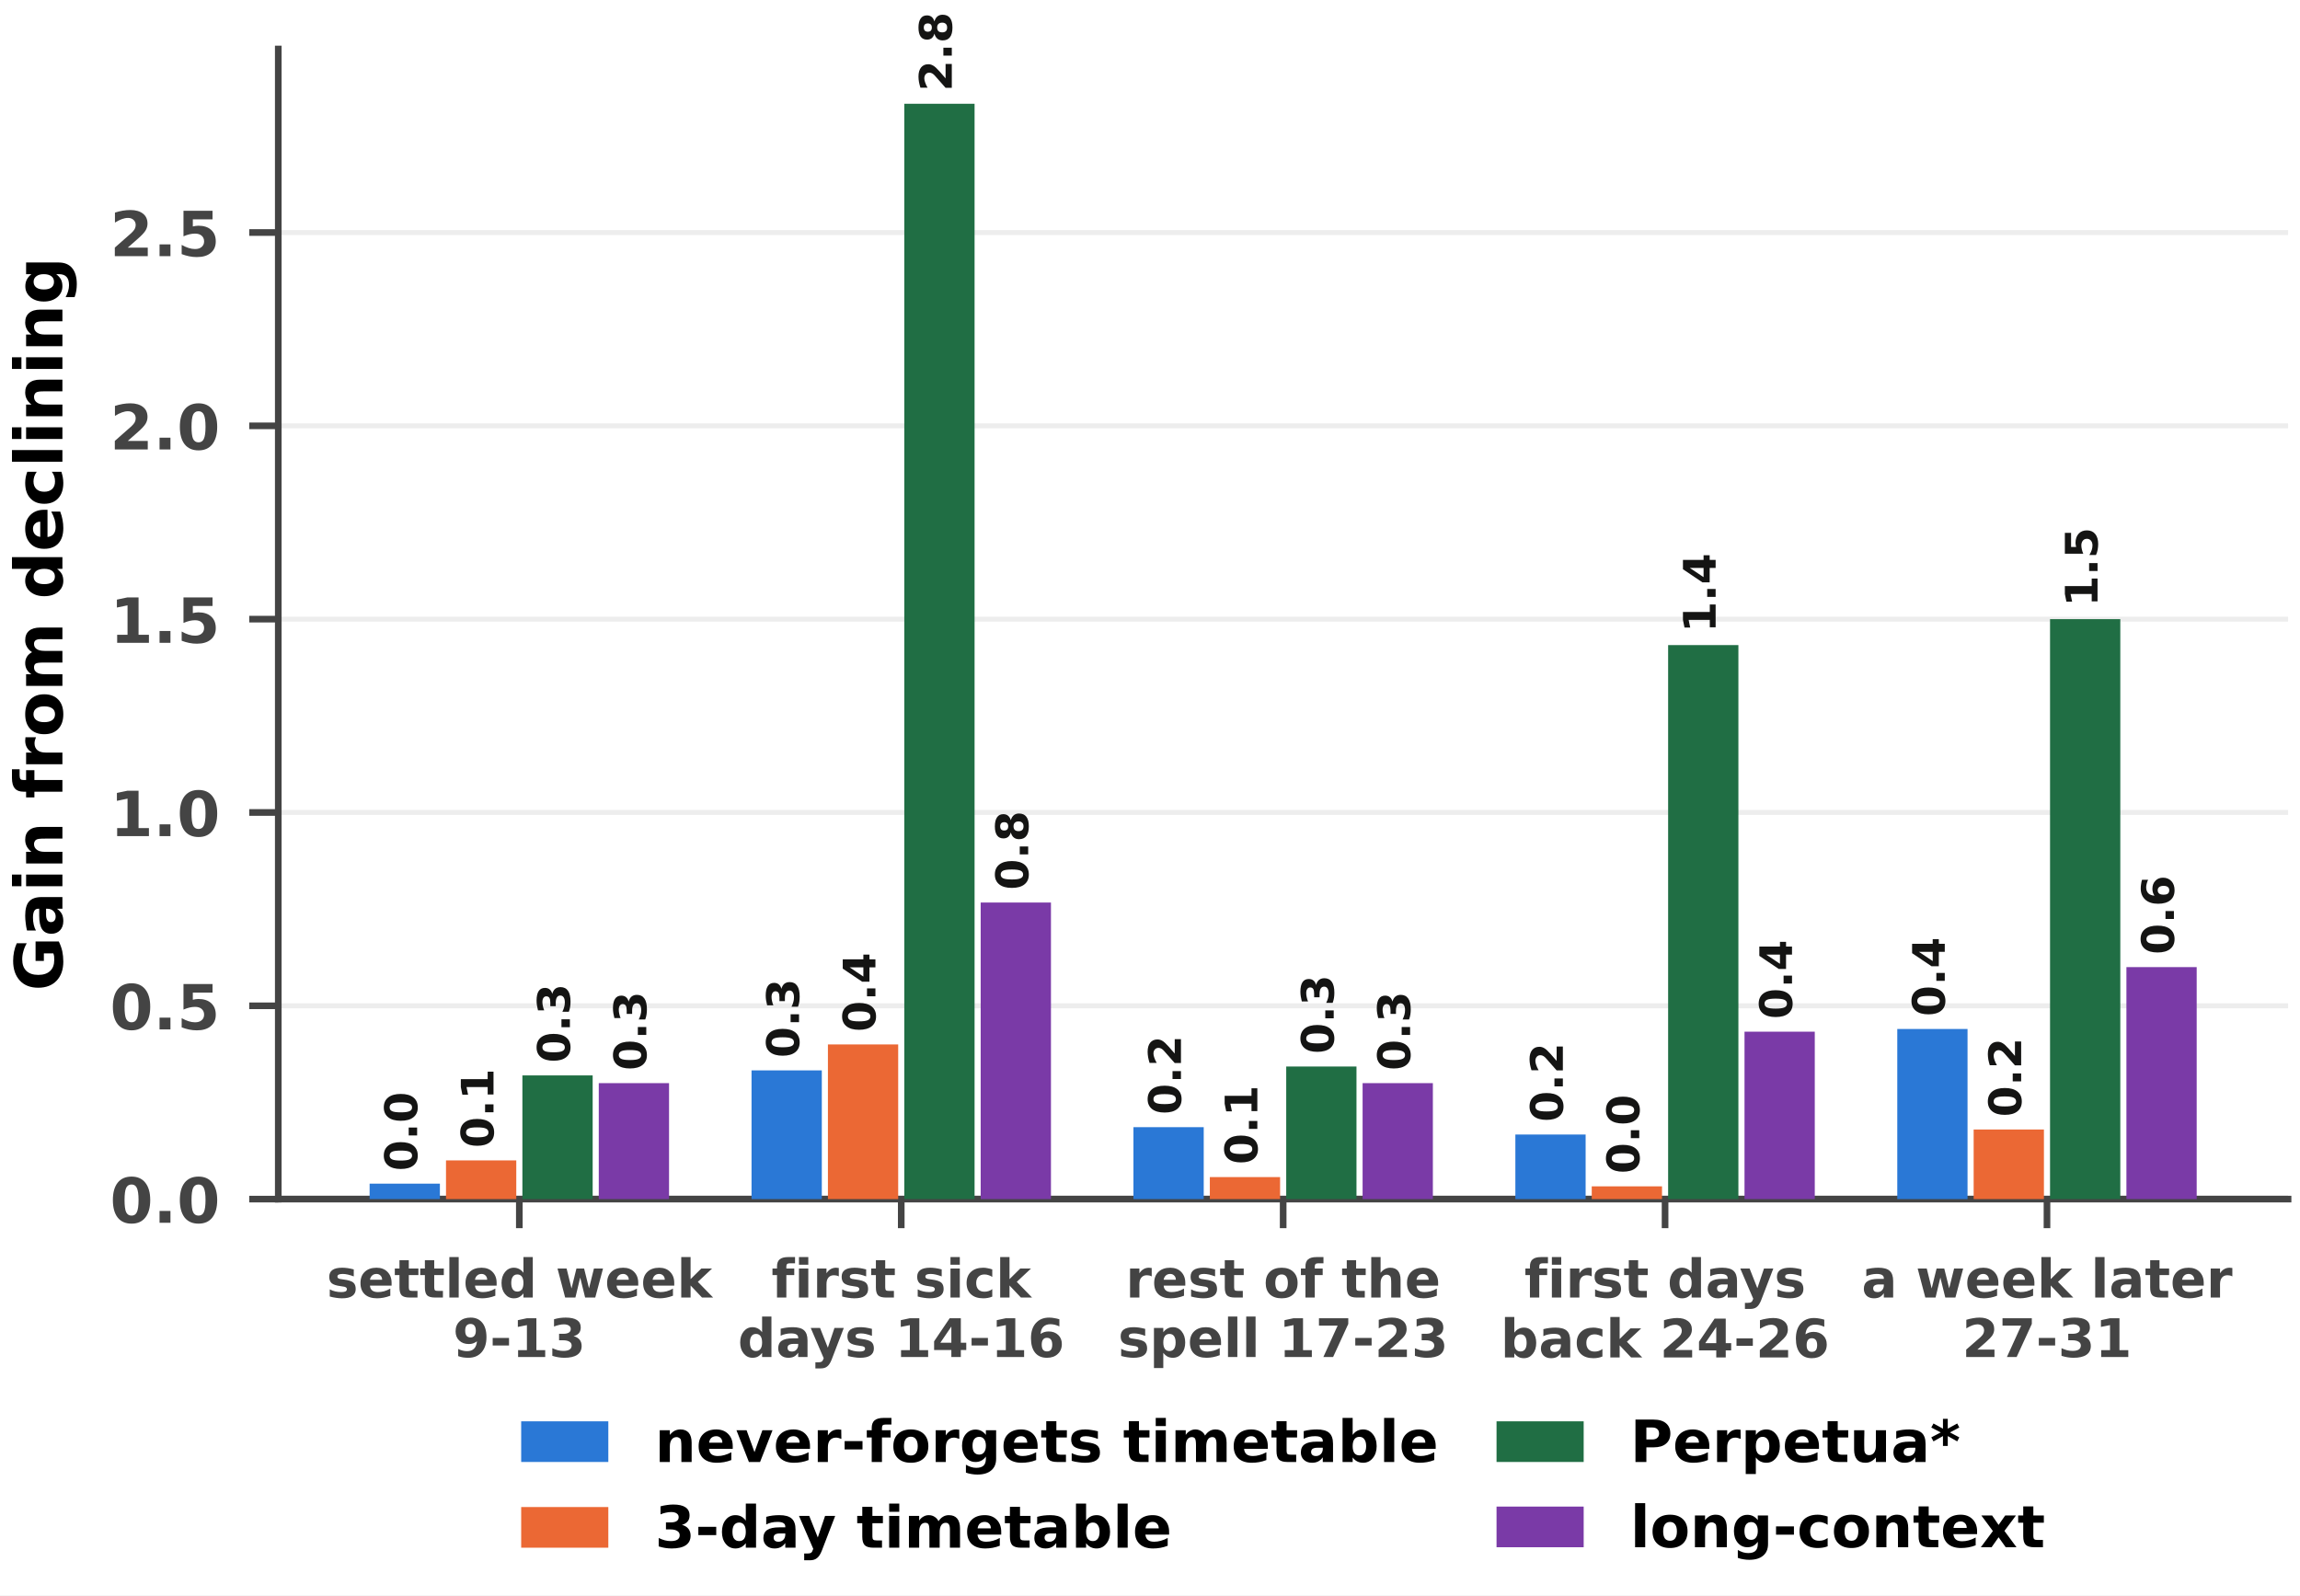
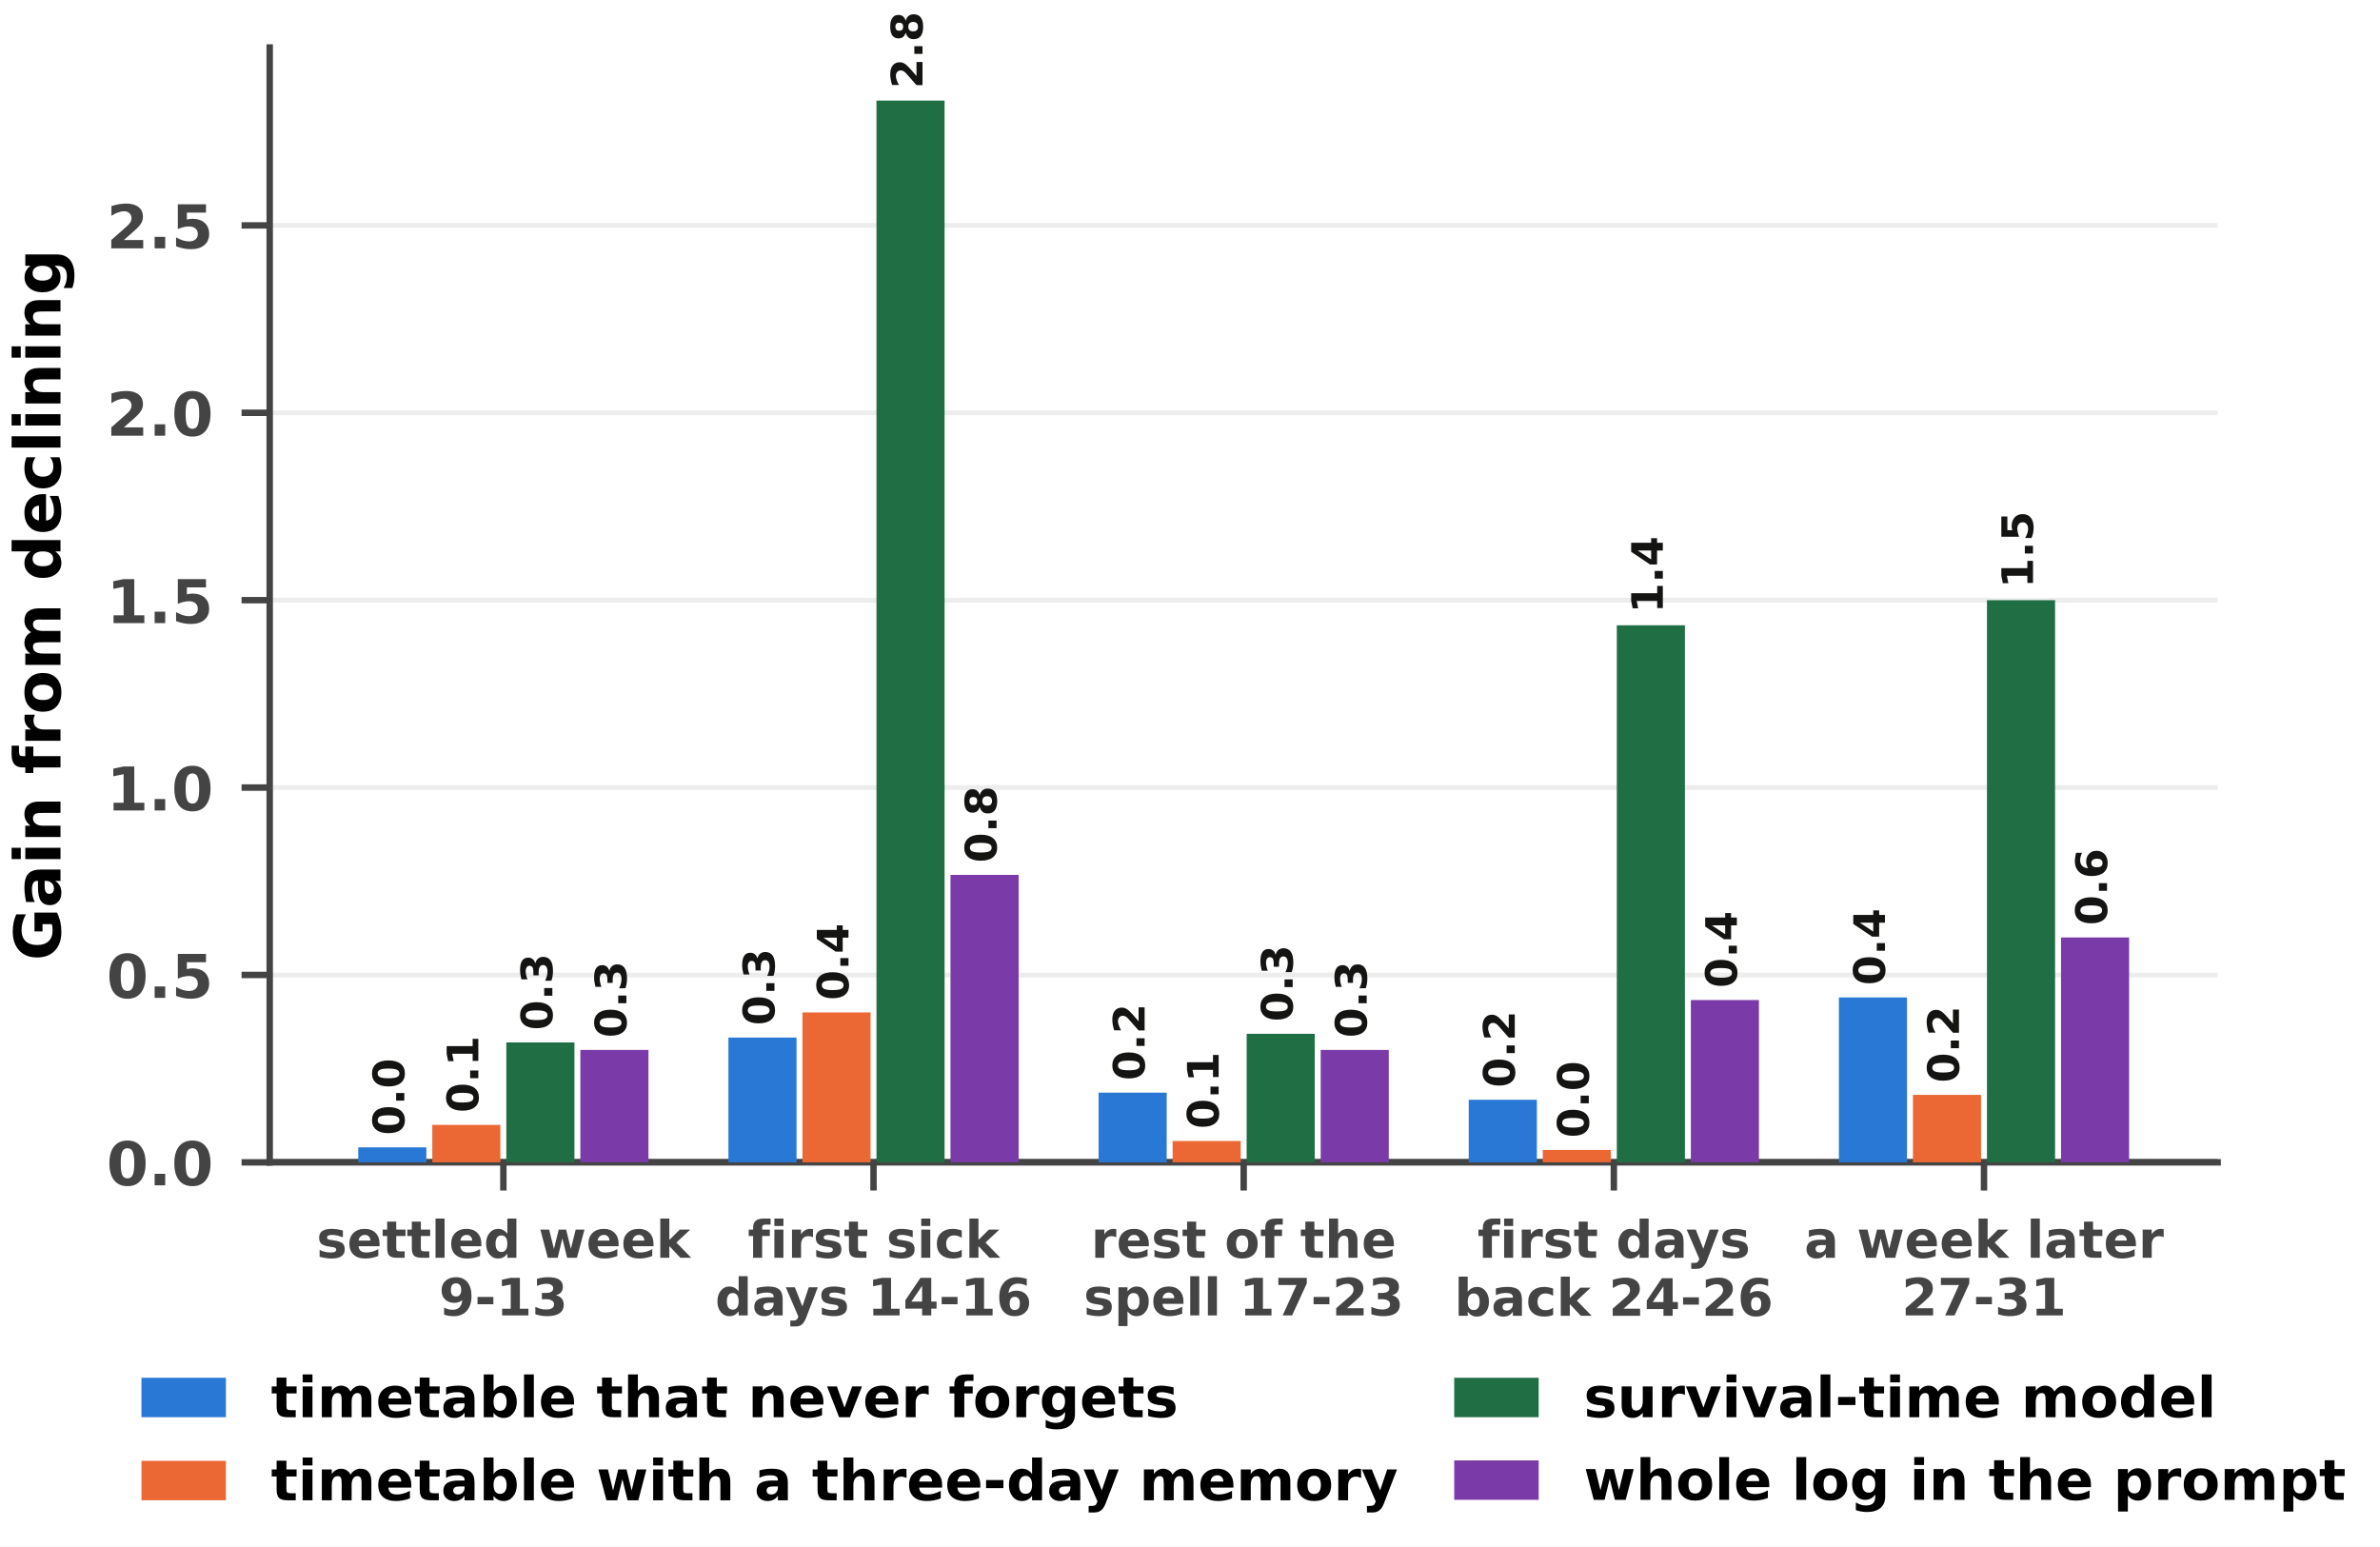
- <svg xmlns="http://www.w3.org/2000/svg" xmlns:xlink="http://www.w3.org/1999/xlink" width="277.143pt" height="192.266pt" viewBox="0 0 277.143 192.266" version="1.1">
+ <svg xmlns="http://www.w3.org/2000/svg" xmlns:xlink="http://www.w3.org/1999/xlink" width="295.886pt" height="192.266pt" viewBox="0 0 295.886 192.266" version="1.1">
  <defs>
    <style type="text/css">*{stroke-linejoin: round; stroke-linecap: butt}</style>
  </defs>
  <g id="figure_1">
    <g id="patch_1">
-       <path d="M 0 192.266  L 277.143 192.266  L 277.143 0  L 0 0  z " style="fill: #ffffff" />
+       <path d="M 0 192.266  L 295.886 192.266  L 295.886 0  L 0 0  z " style="fill: #ffffff" />
    </g>
    <g id="axes_1">
      <g id="patch_2">
        <path d="M 33.531 144.506  L 275.703 144.506  L 275.703 5.906  L 33.531 5.906  z " style="fill: #ffffff" />
      </g>
      <g id="matplotlib.axis_1">
        <g id="xtick_1">
          <g id="line2d_1">
            <defs>
-               <path id="m913ece2349" d="M 0 0  L 0 3.5  " style="stroke: #444444; stroke-width: 0.8" />
+               <path id="m966b59e4e9" d="M 0 0  L 0 3.5  " style="stroke: #444444; stroke-width: 0.8" />
            </defs>
            <g>
-               <use xlink:href="#m913ece2349" x="62.578" y="144.506" style="fill: #444444; stroke: #444444; stroke-width: 0.8" />
+               <use xlink:href="#m966b59e4e9" x="62.578" y="144.506" style="fill: #444444; stroke: #444444; stroke-width: 0.8" />
            </g>
          </g>
          <g id="text_1">
            <text style="font-weight: 700; font-size: 6.4px; font-family: 'DejaVu Sans', 'Bitstream Vera Sans', 'Computer Modern Sans Serif', 'Lucida Grande', 'Verdana', 'Geneva', 'Lucid', 'Arial', 'Helvetica', 'Avant Garde', sans-serif; fill: #444444" transform="translate(39.34643 156.3686)">settled week</text>
            <text style="font-weight: 700; font-size: 6.4px; font-family: 'DejaVu Sans', 'Bitstream Vera Sans', 'Computer Modern Sans Serif', 'Lucida Grande', 'Verdana', 'Geneva', 'Lucid', 'Arial', 'Helvetica', 'Avant Garde', sans-serif; fill: #444444" transform="translate(54.57043 163.5352)">9-13</text>
          </g>
        </g>
        <g id="xtick_2">
          <g id="line2d_2">
            <g>
-               <use xlink:href="#m913ece2349" x="108.597" y="144.506" style="fill: #444444; stroke: #444444; stroke-width: 0.8" />
+               <use xlink:href="#m966b59e4e9" x="108.597" y="144.506" style="fill: #444444; stroke: #444444; stroke-width: 0.8" />
            </g>
          </g>
          <g id="text_2">
            <text style="font-weight: 700; font-size: 6.4px; font-family: 'DejaVu Sans', 'Bitstream Vera Sans', 'Computer Modern Sans Serif', 'Lucida Grande', 'Verdana', 'Geneva', 'Lucid', 'Arial', 'Helvetica', 'Avant Garde', sans-serif; fill: #444444" transform="translate(92.95574 156.3686)">first sick</text>
            <text style="font-weight: 700; font-size: 6.4px; font-family: 'DejaVu Sans', 'Bitstream Vera Sans', 'Computer Modern Sans Serif', 'Lucida Grande', 'Verdana', 'Geneva', 'Lucid', 'Arial', 'Helvetica', 'Avant Garde', sans-serif; fill: #444444" transform="translate(88.90874 163.5352)">days 14-16</text>
          </g>
        </g>
        <g id="xtick_3">
          <g id="line2d_3">
            <g>
-               <use xlink:href="#m913ece2349" x="154.617" y="144.506" style="fill: #444444; stroke: #444444; stroke-width: 0.8" />
+               <use xlink:href="#m966b59e4e9" x="154.617" y="144.506" style="fill: #444444; stroke: #444444; stroke-width: 0.8" />
            </g>
          </g>
          <g id="text_3">
            <text style="font-weight: 700; font-size: 6.4px; font-family: 'DejaVu Sans', 'Bitstream Vera Sans', 'Computer Modern Sans Serif', 'Lucida Grande', 'Verdana', 'Geneva', 'Lucid', 'Arial', 'Helvetica', 'Avant Garde', sans-serif; fill: #444444" transform="translate(135.6375 156.3686)">rest of the</text>
            <text style="font-weight: 700; font-size: 6.4px; font-family: 'DejaVu Sans', 'Bitstream Vera Sans', 'Computer Modern Sans Serif', 'Lucida Grande', 'Verdana', 'Geneva', 'Lucid', 'Arial', 'Helvetica', 'Avant Garde', sans-serif; fill: #444444" transform="translate(134.709 163.5352)">spell 17-23</text>
          </g>
        </g>
        <g id="xtick_4">
          <g id="line2d_4">
            <g>
-               <use xlink:href="#m913ece2349" x="200.636" y="144.506" style="fill: #444444; stroke: #444444; stroke-width: 0.8" />
+               <use xlink:href="#m966b59e4e9" x="200.636" y="144.506" style="fill: #444444; stroke: #444444; stroke-width: 0.8" />
            </g>
          </g>
          <g id="text_4">
            <text style="font-weight: 700; font-size: 6.4px; font-family: 'DejaVu Sans', 'Bitstream Vera Sans', 'Computer Modern Sans Serif', 'Lucida Grande', 'Verdana', 'Geneva', 'Lucid', 'Arial', 'Helvetica', 'Avant Garde', sans-serif; fill: #444444" transform="translate(183.6804 156.3686)">first days</text>
            <text style="font-weight: 700; font-size: 6.4px; font-family: 'DejaVu Sans', 'Bitstream Vera Sans', 'Computer Modern Sans Serif', 'Lucida Grande', 'Verdana', 'Geneva', 'Lucid', 'Arial', 'Helvetica', 'Avant Garde', sans-serif; fill: #444444" transform="translate(180.8129 163.5852)">back 24-26</text>
          </g>
        </g>
        <g id="xtick_5">
          <g id="line2d_5">
            <g>
-               <use xlink:href="#m913ece2349" x="246.655" y="144.506" style="fill: #444444; stroke: #444444; stroke-width: 0.8" />
+               <use xlink:href="#m966b59e4e9" x="246.655" y="144.506" style="fill: #444444; stroke: #444444; stroke-width: 0.8" />
            </g>
          </g>
          <g id="text_5">
            <text style="font-weight: 700; font-size: 6.4px; font-family: 'DejaVu Sans', 'Bitstream Vera Sans', 'Computer Modern Sans Serif', 'Lucida Grande', 'Verdana', 'Geneva', 'Lucid', 'Arial', 'Helvetica', 'Avant Garde', sans-serif; fill: #444444" transform="translate(224.3077 156.3686)">a week later</text>
            <text style="font-weight: 700; font-size: 6.4px; font-family: 'DejaVu Sans', 'Bitstream Vera Sans', 'Computer Modern Sans Serif', 'Lucida Grande', 'Verdana', 'Geneva', 'Lucid', 'Arial', 'Helvetica', 'Avant Garde', sans-serif; fill: #444444" transform="translate(236.4212 163.5352)">27-31</text>
          </g>
        </g>
      </g>
      <g id="matplotlib.axis_2">
        <g id="ytick_1">
          <g id="line2d_6">
-             <path d="M 33.531 144.506  L 275.703 144.506  " clip-path="url(#p31fe84fa0a)" style="fill: none; stroke: #dddddd; stroke-opacity: 0.5; stroke-width: 0.6; stroke-linecap: square" />
+             <path d="M 33.531 144.506  L 275.703 144.506  " clip-path="url(#p52bc005c73)" style="fill: none; stroke: #dddddd; stroke-opacity: 0.5; stroke-width: 0.6; stroke-linecap: square" />
          </g>
          <g id="line2d_7">
            <defs>
-               <path id="mdf02218958" d="M 0 0  L -3.5 0  " style="stroke: #444444; stroke-width: 0.8" />
+               <path id="m4a5d20247e" d="M 0 0  L -3.5 0  " style="stroke: #444444; stroke-width: 0.8" />
            </defs>
            <g>
-               <use xlink:href="#mdf02218958" x="33.531" y="144.506" style="fill: #444444; stroke: #444444; stroke-width: 0.8" />
+               <use xlink:href="#m4a5d20247e" x="33.531" y="144.506" style="fill: #444444; stroke: #444444; stroke-width: 0.8" />
            </g>
          </g>
          <g id="text_6">
            <text style="font-weight: 700; font-size: 7.5px; font-family: 'DejaVu Sans', 'Bitstream Vera Sans', 'Computer Modern Sans Serif', 'Lucida Grande', 'Verdana', 'Geneva', 'Lucid', 'Arial', 'Helvetica', 'Avant Garde', sans-serif; text-anchor: end; fill: #444444" x="26.531" y="147.355" transform="rotate(-0 26.53055 147.355)">0.0</text>
          </g>
        </g>
        <g id="ytick_2">
          <g id="line2d_8">
-             <path d="M 33.531 121.209  L 275.703 121.209  " clip-path="url(#p31fe84fa0a)" style="fill: none; stroke: #dddddd; stroke-opacity: 0.5; stroke-width: 0.6; stroke-linecap: square" />
+             <path d="M 33.531 121.209  L 275.703 121.209  " clip-path="url(#p52bc005c73)" style="fill: none; stroke: #dddddd; stroke-opacity: 0.5; stroke-width: 0.6; stroke-linecap: square" />
          </g>
          <g id="line2d_9">
            <g>
-               <use xlink:href="#mdf02218958" x="33.531" y="121.209" style="fill: #444444; stroke: #444444; stroke-width: 0.8" />
+               <use xlink:href="#m4a5d20247e" x="33.531" y="121.209" style="fill: #444444; stroke: #444444; stroke-width: 0.8" />
            </g>
          </g>
          <g id="text_7">
            <text style="font-weight: 700; font-size: 7.5px; font-family: 'DejaVu Sans', 'Bitstream Vera Sans', 'Computer Modern Sans Serif', 'Lucida Grande', 'Verdana', 'Geneva', 'Lucid', 'Arial', 'Helvetica', 'Avant Garde', sans-serif; text-anchor: end; fill: #444444" x="26.531" y="124.058" transform="rotate(-0 26.53055 124.0581)">0.5</text>
          </g>
        </g>
        <g id="ytick_3">
          <g id="line2d_10">
-             <path d="M 33.531 97.912  L 275.703 97.912  " clip-path="url(#p31fe84fa0a)" style="fill: none; stroke: #dddddd; stroke-opacity: 0.5; stroke-width: 0.6; stroke-linecap: square" />
+             <path d="M 33.531 97.912  L 275.703 97.912  " clip-path="url(#p52bc005c73)" style="fill: none; stroke: #dddddd; stroke-opacity: 0.5; stroke-width: 0.6; stroke-linecap: square" />
          </g>
          <g id="line2d_11">
            <g>
-               <use xlink:href="#mdf02218958" x="33.531" y="97.912" style="fill: #444444; stroke: #444444; stroke-width: 0.8" />
+               <use xlink:href="#m4a5d20247e" x="33.531" y="97.912" style="fill: #444444; stroke: #444444; stroke-width: 0.8" />
            </g>
          </g>
          <g id="text_8">
            <text style="font-weight: 700; font-size: 7.5px; font-family: 'DejaVu Sans', 'Bitstream Vera Sans', 'Computer Modern Sans Serif', 'Lucida Grande', 'Verdana', 'Geneva', 'Lucid', 'Arial', 'Helvetica', 'Avant Garde', sans-serif; text-anchor: end; fill: #444444" x="26.531" y="100.761" transform="rotate(-0 26.53055 100.7613)">1.0</text>
          </g>
        </g>
        <g id="ytick_4">
          <g id="line2d_12">
-             <path d="M 33.531 74.615  L 275.703 74.615  " clip-path="url(#p31fe84fa0a)" style="fill: none; stroke: #dddddd; stroke-opacity: 0.5; stroke-width: 0.6; stroke-linecap: square" />
+             <path d="M 33.531 74.615  L 275.703 74.615  " clip-path="url(#p52bc005c73)" style="fill: none; stroke: #dddddd; stroke-opacity: 0.5; stroke-width: 0.6; stroke-linecap: square" />
          </g>
          <g id="line2d_13">
            <g>
-               <use xlink:href="#mdf02218958" x="33.531" y="74.615" style="fill: #444444; stroke: #444444; stroke-width: 0.8" />
+               <use xlink:href="#m4a5d20247e" x="33.531" y="74.615" style="fill: #444444; stroke: #444444; stroke-width: 0.8" />
            </g>
          </g>
          <g id="text_9">
            <text style="font-weight: 700; font-size: 7.5px; font-family: 'DejaVu Sans', 'Bitstream Vera Sans', 'Computer Modern Sans Serif', 'Lucida Grande', 'Verdana', 'Geneva', 'Lucid', 'Arial', 'Helvetica', 'Avant Garde', sans-serif; text-anchor: end; fill: #444444" x="26.531" y="77.464" transform="rotate(-0 26.53055 77.46443)">1.5</text>
          </g>
        </g>
        <g id="ytick_5">
          <g id="line2d_14">
-             <path d="M 33.531 51.318  L 275.703 51.318  " clip-path="url(#p31fe84fa0a)" style="fill: none; stroke: #dddddd; stroke-opacity: 0.5; stroke-width: 0.6; stroke-linecap: square" />
+             <path d="M 33.531 51.318  L 275.703 51.318  " clip-path="url(#p52bc005c73)" style="fill: none; stroke: #dddddd; stroke-opacity: 0.5; stroke-width: 0.6; stroke-linecap: square" />
          </g>
          <g id="line2d_15">
            <g>
-               <use xlink:href="#mdf02218958" x="33.531" y="51.318" style="fill: #444444; stroke: #444444; stroke-width: 0.8" />
+               <use xlink:href="#m4a5d20247e" x="33.531" y="51.318" style="fill: #444444; stroke: #444444; stroke-width: 0.8" />
            </g>
          </g>
          <g id="text_10">
            <text style="font-weight: 700; font-size: 7.5px; font-family: 'DejaVu Sans', 'Bitstream Vera Sans', 'Computer Modern Sans Serif', 'Lucida Grande', 'Verdana', 'Geneva', 'Lucid', 'Arial', 'Helvetica', 'Avant Garde', sans-serif; text-anchor: end; fill: #444444" x="26.531" y="54.168" transform="rotate(-0 26.53055 54.16757)">2.0</text>
          </g>
        </g>
        <g id="ytick_6">
          <g id="line2d_16">
-             <path d="M 33.531 28.021  L 275.703 28.021  " clip-path="url(#p31fe84fa0a)" style="fill: none; stroke: #dddddd; stroke-opacity: 0.5; stroke-width: 0.6; stroke-linecap: square" />
+             <path d="M 33.531 28.021  L 275.703 28.021  " clip-path="url(#p52bc005c73)" style="fill: none; stroke: #dddddd; stroke-opacity: 0.5; stroke-width: 0.6; stroke-linecap: square" />
          </g>
          <g id="line2d_17">
            <g>
-               <use xlink:href="#mdf02218958" x="33.531" y="28.021" style="fill: #444444; stroke: #444444; stroke-width: 0.8" />
+               <use xlink:href="#m4a5d20247e" x="33.531" y="28.021" style="fill: #444444; stroke: #444444; stroke-width: 0.8" />
            </g>
          </g>
          <g id="text_11">
            <text style="font-weight: 700; font-size: 7.5px; font-family: 'DejaVu Sans', 'Bitstream Vera Sans', 'Computer Modern Sans Serif', 'Lucida Grande', 'Verdana', 'Geneva', 'Lucid', 'Arial', 'Helvetica', 'Avant Garde', sans-serif; text-anchor: end; fill: #444444" x="26.531" y="30.871" transform="rotate(-0 26.53055 30.87072)">2.5</text>
          </g>
        </g>
        <g id="text_12">
          <text style="font-weight: 700; font-size: 8px; font-family: 'DejaVu Sans', 'Bitstream Vera Sans', 'Computer Modern Sans Serif', 'Lucida Grande', 'Verdana', 'Geneva', 'Lucid', 'Arial', 'Helvetica', 'Avant Garde', sans-serif; text-anchor: middle" x="7.519" y="75.206" transform="rotate(-90 7.51875 75.20559)">Gain from declining</text>
        </g>
      </g>
      <g id="line2d_18">
-         <path d="M 33.531 144.506  L 275.703 144.506  " clip-path="url(#p31fe84fa0a)" style="fill: none; stroke: #141413; stroke-width: 0.8; stroke-linecap: square" />
+         <path d="M 33.531 144.506  L 275.703 144.506  " clip-path="url(#p52bc005c73)" style="fill: none; stroke: #141413; stroke-width: 0.8; stroke-linecap: square" />
      </g>
      <g id="patch_3">
        <path d="M 33.531 144.506  L 33.531 5.906  " style="fill: none; stroke: #444444; stroke-width: 0.8; stroke-linejoin: miter; stroke-linecap: square" />
      </g>
      <g id="patch_4">
        <path d="M 33.531 144.506  L 275.703 144.506  " style="fill: none; stroke: #444444; stroke-width: 0.8; stroke-linejoin: miter; stroke-linecap: square" />
      </g>
      <g id="patch_5">
-         <path d="M 44.538 144.506  L 53.006 144.506  L 53.006 142.642  L 44.538 142.642  z " clip-path="url(#p31fe84fa0a)" style="fill: #2a78d6" />
+         <path d="M 44.538 144.506  L 53.006 144.506  L 53.006 142.642  L 44.538 142.642  z " clip-path="url(#p52bc005c73)" style="fill: #2a78d6" />
      </g>
      <g id="patch_6">
-         <path d="M 90.558 144.506  L 99.025 144.506  L 99.025 128.99  L 90.558 128.99  z " clip-path="url(#p31fe84fa0a)" style="fill: #2a78d6" />
+         <path d="M 90.558 144.506  L 99.025 144.506  L 99.025 128.99  L 90.558 128.99  z " clip-path="url(#p52bc005c73)" style="fill: #2a78d6" />
      </g>
      <g id="patch_7">
-         <path d="M 136.577 144.506  L 145.045 144.506  L 145.045 135.839  L 136.577 135.839  z " clip-path="url(#p31fe84fa0a)" style="fill: #2a78d6" />
+         <path d="M 136.577 144.506  L 145.045 144.506  L 145.045 135.839  L 136.577 135.839  z " clip-path="url(#p52bc005c73)" style="fill: #2a78d6" />
      </g>
      <g id="patch_8">
-         <path d="M 182.596 144.506  L 191.064 144.506  L 191.064 136.724  L 182.596 136.724  z " clip-path="url(#p31fe84fa0a)" style="fill: #2a78d6" />
+         <path d="M 182.596 144.506  L 191.064 144.506  L 191.064 136.724  L 182.596 136.724  z " clip-path="url(#p52bc005c73)" style="fill: #2a78d6" />
      </g>
      <g id="patch_9">
-         <path d="M 228.616 144.506  L 237.083 144.506  L 237.083 124.004  L 228.616 124.004  z " clip-path="url(#p31fe84fa0a)" style="fill: #2a78d6" />
+         <path d="M 228.616 144.506  L 237.083 144.506  L 237.083 124.004  L 228.616 124.004  z " clip-path="url(#p52bc005c73)" style="fill: #2a78d6" />
      </g>
      <g id="text_13">
        <text style="font-weight: 700; font-size: 5.4px; font-family: 'DejaVu Sans', 'Bitstream Vera Sans', 'Computer Modern Sans Serif', 'Lucida Grande', 'Verdana', 'Geneva', 'Lucid', 'Arial', 'Helvetica', 'Avant Garde', sans-serif; fill: #141413" transform="translate(50.2622 141.1418) rotate(-90)">0.0</text>
      </g>
      <g id="text_14">
        <text style="font-weight: 700; font-size: 5.4px; font-family: 'DejaVu Sans', 'Bitstream Vera Sans', 'Computer Modern Sans Serif', 'Lucida Grande', 'Verdana', 'Geneva', 'Lucid', 'Arial', 'Helvetica', 'Avant Garde', sans-serif; fill: #141413" transform="translate(96.28151 127.4899) rotate(-90)">0.3</text>
      </g>
      <g id="text_15">
        <text style="font-weight: 700; font-size: 5.4px; font-family: 'DejaVu Sans', 'Bitstream Vera Sans', 'Computer Modern Sans Serif', 'Lucida Grande', 'Verdana', 'Geneva', 'Lucid', 'Arial', 'Helvetica', 'Avant Garde', sans-serif; fill: #141413" transform="translate(142.3008 134.3392) rotate(-90)">0.2</text>
      </g>
      <g id="text_16">
        <text style="font-weight: 700; font-size: 5.4px; font-family: 'DejaVu Sans', 'Bitstream Vera Sans', 'Computer Modern Sans Serif', 'Lucida Grande', 'Verdana', 'Geneva', 'Lucid', 'Arial', 'Helvetica', 'Avant Garde', sans-serif; fill: #141413" transform="translate(188.3201 135.2244) rotate(-90)">0.2</text>
      </g>
      <g id="text_17">
        <text style="font-weight: 700; font-size: 5.4px; font-family: 'DejaVu Sans', 'Bitstream Vera Sans', 'Computer Modern Sans Serif', 'Lucida Grande', 'Verdana', 'Geneva', 'Lucid', 'Arial', 'Helvetica', 'Avant Garde', sans-serif; fill: #141413" transform="translate(234.3394 122.5044) rotate(-90)">0.4</text>
      </g>
      <g id="patch_10">
-         <path d="M 53.742 144.506  L 62.21 144.506  L 62.21 139.846  L 53.742 139.846  z " clip-path="url(#p31fe84fa0a)" style="fill: #eb6834" />
+         <path d="M 53.742 144.506  L 62.21 144.506  L 62.21 139.846  L 53.742 139.846  z " clip-path="url(#p52bc005c73)" style="fill: #eb6834" />
      </g>
      <g id="patch_11">
-         <path d="M 99.762 144.506  L 108.229 144.506  L 108.229 125.868  L 99.762 125.868  z " clip-path="url(#p31fe84fa0a)" style="fill: #eb6834" />
+         <path d="M 99.762 144.506  L 108.229 144.506  L 108.229 125.868  L 99.762 125.868  z " clip-path="url(#p52bc005c73)" style="fill: #eb6834" />
      </g>
      <g id="patch_12">
-         <path d="M 145.781 144.506  L 154.248 144.506  L 154.248 141.85  L 145.781 141.85  z " clip-path="url(#p31fe84fa0a)" style="fill: #eb6834" />
+         <path d="M 145.781 144.506  L 154.248 144.506  L 154.248 141.85  L 145.781 141.85  z " clip-path="url(#p52bc005c73)" style="fill: #eb6834" />
      </g>
      <g id="patch_13">
-         <path d="M 191.8 144.506  L 200.268 144.506  L 200.268 142.968  L 191.8 142.968  z " clip-path="url(#p31fe84fa0a)" style="fill: #eb6834" />
+         <path d="M 191.8 144.506  L 200.268 144.506  L 200.268 142.968  L 191.8 142.968  z " clip-path="url(#p52bc005c73)" style="fill: #eb6834" />
      </g>
      <g id="patch_14">
-         <path d="M 237.819 144.506  L 246.287 144.506  L 246.287 136.119  L 237.819 136.119  z " clip-path="url(#p31fe84fa0a)" style="fill: #eb6834" />
+         <path d="M 237.819 144.506  L 246.287 144.506  L 246.287 136.119  L 237.819 136.119  z " clip-path="url(#p52bc005c73)" style="fill: #eb6834" />
      </g>
      <g id="text_18">
        <text style="font-weight: 700; font-size: 5.4px; font-family: 'DejaVu Sans', 'Bitstream Vera Sans', 'Computer Modern Sans Serif', 'Lucida Grande', 'Verdana', 'Geneva', 'Lucid', 'Arial', 'Helvetica', 'Avant Garde', sans-serif; fill: #141413" transform="translate(59.46607 138.3462) rotate(-90)">0.1</text>
      </g>
      <g id="text_19">
        <text style="font-weight: 700; font-size: 5.4px; font-family: 'DejaVu Sans', 'Bitstream Vera Sans', 'Computer Modern Sans Serif', 'Lucida Grande', 'Verdana', 'Geneva', 'Lucid', 'Arial', 'Helvetica', 'Avant Garde', sans-serif; fill: #141413" transform="translate(105.4854 124.3681) rotate(-90)">0.4</text>
      </g>
      <g id="text_20">
        <text style="font-weight: 700; font-size: 5.4px; font-family: 'DejaVu Sans', 'Bitstream Vera Sans', 'Computer Modern Sans Serif', 'Lucida Grande', 'Verdana', 'Geneva', 'Lucid', 'Arial', 'Helvetica', 'Avant Garde', sans-serif; fill: #141413" transform="translate(151.5047 140.3498) rotate(-90)">0.1</text>
      </g>
      <g id="text_21">
        <text style="font-weight: 700; font-size: 5.4px; font-family: 'DejaVu Sans', 'Bitstream Vera Sans', 'Computer Modern Sans Serif', 'Lucida Grande', 'Verdana', 'Geneva', 'Lucid', 'Arial', 'Helvetica', 'Avant Garde', sans-serif; fill: #141413" transform="translate(197.524 141.468) rotate(-90)">0.0</text>
      </g>
      <g id="text_22">
        <text style="font-weight: 700; font-size: 5.4px; font-family: 'DejaVu Sans', 'Bitstream Vera Sans', 'Computer Modern Sans Serif', 'Lucida Grande', 'Verdana', 'Geneva', 'Lucid', 'Arial', 'Helvetica', 'Avant Garde', sans-serif; fill: #141413" transform="translate(243.5433 134.6187) rotate(-90)">0.2</text>
      </g>
      <g id="patch_15">
-         <path d="M 62.946 144.506  L 71.414 144.506  L 71.414 129.596  L 62.946 129.596  z " clip-path="url(#p31fe84fa0a)" style="fill: #206e44" />
+         <path d="M 62.946 144.506  L 71.414 144.506  L 71.414 129.596  L 62.946 129.596  z " clip-path="url(#p52bc005c73)" style="fill: #206e44" />
      </g>
      <g id="patch_16">
-         <path d="M 108.965 144.506  L 117.433 144.506  L 117.433 12.506  L 108.965 12.506  z " clip-path="url(#p31fe84fa0a)" style="fill: #206e44" />
+         <path d="M 108.965 144.506  L 117.433 144.506  L 117.433 12.506  L 108.965 12.506  z " clip-path="url(#p52bc005c73)" style="fill: #206e44" />
      </g>
      <g id="patch_17">
-         <path d="M 154.985 144.506  L 163.452 144.506  L 163.452 128.524  L 154.985 128.524  z " clip-path="url(#p31fe84fa0a)" style="fill: #206e44" />
+         <path d="M 154.985 144.506  L 163.452 144.506  L 163.452 128.524  L 154.985 128.524  z " clip-path="url(#p52bc005c73)" style="fill: #206e44" />
      </g>
      <g id="patch_18">
-         <path d="M 201.004 144.506  L 209.472 144.506  L 209.472 77.737  L 201.004 77.737  z " clip-path="url(#p31fe84fa0a)" style="fill: #206e44" />
+         <path d="M 201.004 144.506  L 209.472 144.506  L 209.472 77.737  L 201.004 77.737  z " clip-path="url(#p52bc005c73)" style="fill: #206e44" />
      </g>
      <g id="patch_19">
-         <path d="M 247.023 144.506  L 255.491 144.506  L 255.491 74.615  L 247.023 74.615  z " clip-path="url(#p31fe84fa0a)" style="fill: #206e44" />
+         <path d="M 247.023 144.506  L 255.491 144.506  L 255.491 74.615  L 247.023 74.615  z " clip-path="url(#p52bc005c73)" style="fill: #206e44" />
      </g>
      <g id="text_23">
        <text style="font-weight: 700; font-size: 5.4px; font-family: 'DejaVu Sans', 'Bitstream Vera Sans', 'Computer Modern Sans Serif', 'Lucida Grande', 'Verdana', 'Geneva', 'Lucid', 'Arial', 'Helvetica', 'Avant Garde', sans-serif; fill: #141413" transform="translate(68.66993 128.0956) rotate(-90)">0.3</text>
      </g>
      <g id="text_24">
        <text style="font-weight: 700; font-size: 5.4px; font-family: 'DejaVu Sans', 'Bitstream Vera Sans', 'Computer Modern Sans Serif', 'Lucida Grande', 'Verdana', 'Geneva', 'Lucid', 'Arial', 'Helvetica', 'Avant Garde', sans-serif; fill: #141413" transform="translate(114.6892 11.00559) rotate(-90)">2.8</text>
      </g>
      <g id="text_25">
        <text style="font-weight: 700; font-size: 5.4px; font-family: 'DejaVu Sans', 'Bitstream Vera Sans', 'Computer Modern Sans Serif', 'Lucida Grande', 'Verdana', 'Geneva', 'Lucid', 'Arial', 'Helvetica', 'Avant Garde', sans-serif; fill: #141413" transform="translate(160.7085 127.0239) rotate(-90)">0.3</text>
      </g>
      <g id="text_26">
        <text style="font-weight: 700; font-size: 5.4px; font-family: 'DejaVu Sans', 'Bitstream Vera Sans', 'Computer Modern Sans Serif', 'Lucida Grande', 'Verdana', 'Geneva', 'Lucid', 'Arial', 'Helvetica', 'Avant Garde', sans-serif; fill: #141413" transform="translate(206.7278 76.2368) rotate(-90)">1.4</text>
      </g>
      <g id="text_27">
        <text style="font-weight: 700; font-size: 5.4px; font-family: 'DejaVu Sans', 'Bitstream Vera Sans', 'Computer Modern Sans Serif', 'Lucida Grande', 'Verdana', 'Geneva', 'Lucid', 'Arial', 'Helvetica', 'Avant Garde', sans-serif; fill: #141413" transform="translate(252.7472 73.11502) rotate(-90)">1.5</text>
      </g>
      <g id="patch_20">
-         <path d="M 72.15 144.506  L 80.618 144.506  L 80.618 130.527  L 72.15 130.527  z " clip-path="url(#p31fe84fa0a)" style="fill: #7a3aa7" />
+         <path d="M 72.15 144.506  L 80.618 144.506  L 80.618 130.527  L 72.15 130.527  z " clip-path="url(#p52bc005c73)" style="fill: #7a3aa7" />
      </g>
      <g id="patch_21">
-         <path d="M 118.169 144.506  L 126.637 144.506  L 126.637 108.768  L 118.169 108.768  z " clip-path="url(#p31fe84fa0a)" style="fill: #7a3aa7" />
+         <path d="M 118.169 144.506  L 126.637 144.506  L 126.637 108.768  L 118.169 108.768  z " clip-path="url(#p52bc005c73)" style="fill: #7a3aa7" />
      </g>
      <g id="patch_22">
-         <path d="M 164.189 144.506  L 172.656 144.506  L 172.656 130.527  L 164.189 130.527  z " clip-path="url(#p31fe84fa0a)" style="fill: #7a3aa7" />
+         <path d="M 164.189 144.506  L 172.656 144.506  L 172.656 130.527  L 164.189 130.527  z " clip-path="url(#p52bc005c73)" style="fill: #7a3aa7" />
      </g>
      <g id="patch_23">
-         <path d="M 210.208 144.506  L 218.675 144.506  L 218.675 124.331  L 210.208 124.331  z " clip-path="url(#p31fe84fa0a)" style="fill: #7a3aa7" />
+         <path d="M 210.208 144.506  L 218.675 144.506  L 218.675 124.331  L 210.208 124.331  z " clip-path="url(#p52bc005c73)" style="fill: #7a3aa7" />
      </g>
      <g id="patch_24">
-         <path d="M 256.227 144.506  L 264.695 144.506  L 264.695 116.549  L 256.227 116.549  z " clip-path="url(#p31fe84fa0a)" style="fill: #7a3aa7" />
+         <path d="M 256.227 144.506  L 264.695 144.506  L 264.695 116.549  L 256.227 116.549  z " clip-path="url(#p52bc005c73)" style="fill: #7a3aa7" />
      </g>
      <g id="text_28">
        <text style="font-weight: 700; font-size: 5.4px; font-family: 'DejaVu Sans', 'Bitstream Vera Sans', 'Computer Modern Sans Serif', 'Lucida Grande', 'Verdana', 'Geneva', 'Lucid', 'Arial', 'Helvetica', 'Avant Garde', sans-serif; fill: #141413" transform="translate(77.87379 129.0275) rotate(-90)">0.3</text>
      </g>
      <g id="text_29">
        <text style="font-weight: 700; font-size: 5.4px; font-family: 'DejaVu Sans', 'Bitstream Vera Sans', 'Computer Modern Sans Serif', 'Lucida Grande', 'Verdana', 'Geneva', 'Lucid', 'Arial', 'Helvetica', 'Avant Garde', sans-serif; fill: #141413" transform="translate(123.8931 107.2682) rotate(-90)">0.8</text>
      </g>
      <g id="text_30">
        <text style="font-weight: 700; font-size: 5.4px; font-family: 'DejaVu Sans', 'Bitstream Vera Sans', 'Computer Modern Sans Serif', 'Lucida Grande', 'Verdana', 'Geneva', 'Lucid', 'Arial', 'Helvetica', 'Avant Garde', sans-serif; fill: #141413" transform="translate(169.9124 129.0275) rotate(-90)">0.3</text>
      </g>
      <g id="text_31">
        <text style="font-weight: 700; font-size: 5.4px; font-family: 'DejaVu Sans', 'Bitstream Vera Sans', 'Computer Modern Sans Serif', 'Lucida Grande', 'Verdana', 'Geneva', 'Lucid', 'Arial', 'Helvetica', 'Avant Garde', sans-serif; fill: #141413" transform="translate(215.9317 122.8305) rotate(-90)">0.4</text>
      </g>
      <g id="text_32">
        <text style="font-weight: 700; font-size: 5.4px; font-family: 'DejaVu Sans', 'Bitstream Vera Sans', 'Computer Modern Sans Serif', 'Lucida Grande', 'Verdana', 'Geneva', 'Lucid', 'Arial', 'Helvetica', 'Avant Garde', sans-serif; fill: #141413" transform="translate(261.951 115.0494) rotate(-90)">0.6</text>
      </g>
      <g id="legend_1">
        <g id="patch_25">
-           <path d="M 62.801 176.186  L 73.301 176.186  L 73.301 171.286  L 62.801 171.286  z " style="fill: #2a78d6" />
+           <path d="M 17.587 176.186  L 28.087 176.186  L 28.087 171.286  L 17.587 171.286  z " style="fill: #2a78d6" />
        </g>
        <g id="text_33">
-           <text style="font-weight: 700; font-size: 7px; font-family: 'DejaVu Sans', 'Bitstream Vera Sans', 'Computer Modern Sans Serif', 'Lucida Grande', 'Verdana', 'Geneva', 'Lucid', 'Arial', 'Helvetica', 'Avant Garde', sans-serif; text-anchor: start" x="78.901" y="176.186" transform="rotate(-0 78.90061 176.1865)">never-forgets timetable</text>
+           <text style="font-weight: 700; font-size: 7px; font-family: 'DejaVu Sans', 'Bitstream Vera Sans', 'Computer Modern Sans Serif', 'Lucida Grande', 'Verdana', 'Geneva', 'Lucid', 'Arial', 'Helvetica', 'Avant Garde', sans-serif; text-anchor: start" x="33.687" y="176.186" transform="rotate(-0 33.68662 176.1865)">timetable that never forgets</text>
        </g>
        <g id="patch_26">
-           <path d="M 62.801 186.516  L 73.301 186.516  L 73.301 181.616  L 62.801 181.616  z " style="fill: #eb6834" />
+           <path d="M 17.587 186.516  L 28.087 186.516  L 28.087 181.616  L 17.587 181.616  z " style="fill: #eb6834" />
        </g>
        <g id="text_34">
-           <text style="font-weight: 700; font-size: 7px; font-family: 'DejaVu Sans', 'Bitstream Vera Sans', 'Computer Modern Sans Serif', 'Lucida Grande', 'Verdana', 'Geneva', 'Lucid', 'Arial', 'Helvetica', 'Avant Garde', sans-serif; text-anchor: start" x="78.901" y="186.516" transform="rotate(-0 78.90061 186.5159)">3-day timetable</text>
+           <text style="font-weight: 700; font-size: 7px; font-family: 'DejaVu Sans', 'Bitstream Vera Sans', 'Computer Modern Sans Serif', 'Lucida Grande', 'Verdana', 'Geneva', 'Lucid', 'Arial', 'Helvetica', 'Avant Garde', sans-serif; text-anchor: start" x="33.687" y="186.516" transform="rotate(-0 33.68662 186.5159)">timetable with a three-day memory</text>
        </g>
        <g id="patch_27">
-           <path d="M 180.328 176.186  L 190.828 176.186  L 190.828 171.286  L 180.328 171.286  z " style="fill: #206e44" />
+           <path d="M 180.791 176.186  L 191.291 176.186  L 191.291 171.286  L 180.791 171.286  z " style="fill: #206e44" />
        </g>
        <g id="text_35">
-           <text style="font-weight: 700; font-size: 7px; font-family: 'DejaVu Sans', 'Bitstream Vera Sans', 'Computer Modern Sans Serif', 'Lucida Grande', 'Verdana', 'Geneva', 'Lucid', 'Arial', 'Helvetica', 'Avant Garde', sans-serif; text-anchor: start" x="196.428" y="176.186" transform="rotate(-0 196.4284 176.1865)">Perpetua*</text>
+           <text style="font-weight: 700; font-size: 7px; font-family: 'DejaVu Sans', 'Bitstream Vera Sans', 'Computer Modern Sans Serif', 'Lucida Grande', 'Verdana', 'Geneva', 'Lucid', 'Arial', 'Helvetica', 'Avant Garde', sans-serif; text-anchor: start" x="196.891" y="176.186" transform="rotate(-0 196.8905 176.1865)">survival-time model</text>
        </g>
        <g id="patch_28">
-           <path d="M 180.328 186.461  L 190.828 186.461  L 190.828 181.561  L 180.328 181.561  z " style="fill: #7a3aa7" />
+           <path d="M 180.791 186.461  L 191.291 186.461  L 191.291 181.561  L 180.791 181.561  z " style="fill: #7a3aa7" />
        </g>
        <g id="text_36">
-           <text style="font-weight: 700; font-size: 7px; font-family: 'DejaVu Sans', 'Bitstream Vera Sans', 'Computer Modern Sans Serif', 'Lucida Grande', 'Verdana', 'Geneva', 'Lucid', 'Arial', 'Helvetica', 'Avant Garde', sans-serif; text-anchor: start" x="196.428" y="186.461" transform="rotate(-0 196.4284 186.4612)">long-context</text>
+           <text style="font-weight: 700; font-size: 7px; font-family: 'DejaVu Sans', 'Bitstream Vera Sans', 'Computer Modern Sans Serif', 'Lucida Grande', 'Verdana', 'Geneva', 'Lucid', 'Arial', 'Helvetica', 'Avant Garde', sans-serif; text-anchor: start" x="196.891" y="186.461" transform="rotate(-0 196.8905 186.4612)">whole log in the prompt</text>
        </g>
      </g>
    </g>
  </g>
  <defs>
-     <clipPath id="p31fe84fa0a">
+     <clipPath id="p52bc005c73">
      <rect x="33.531" y="5.906" width="242.172" height="138.6" />
    </clipPath>
  </defs>
</svg>
